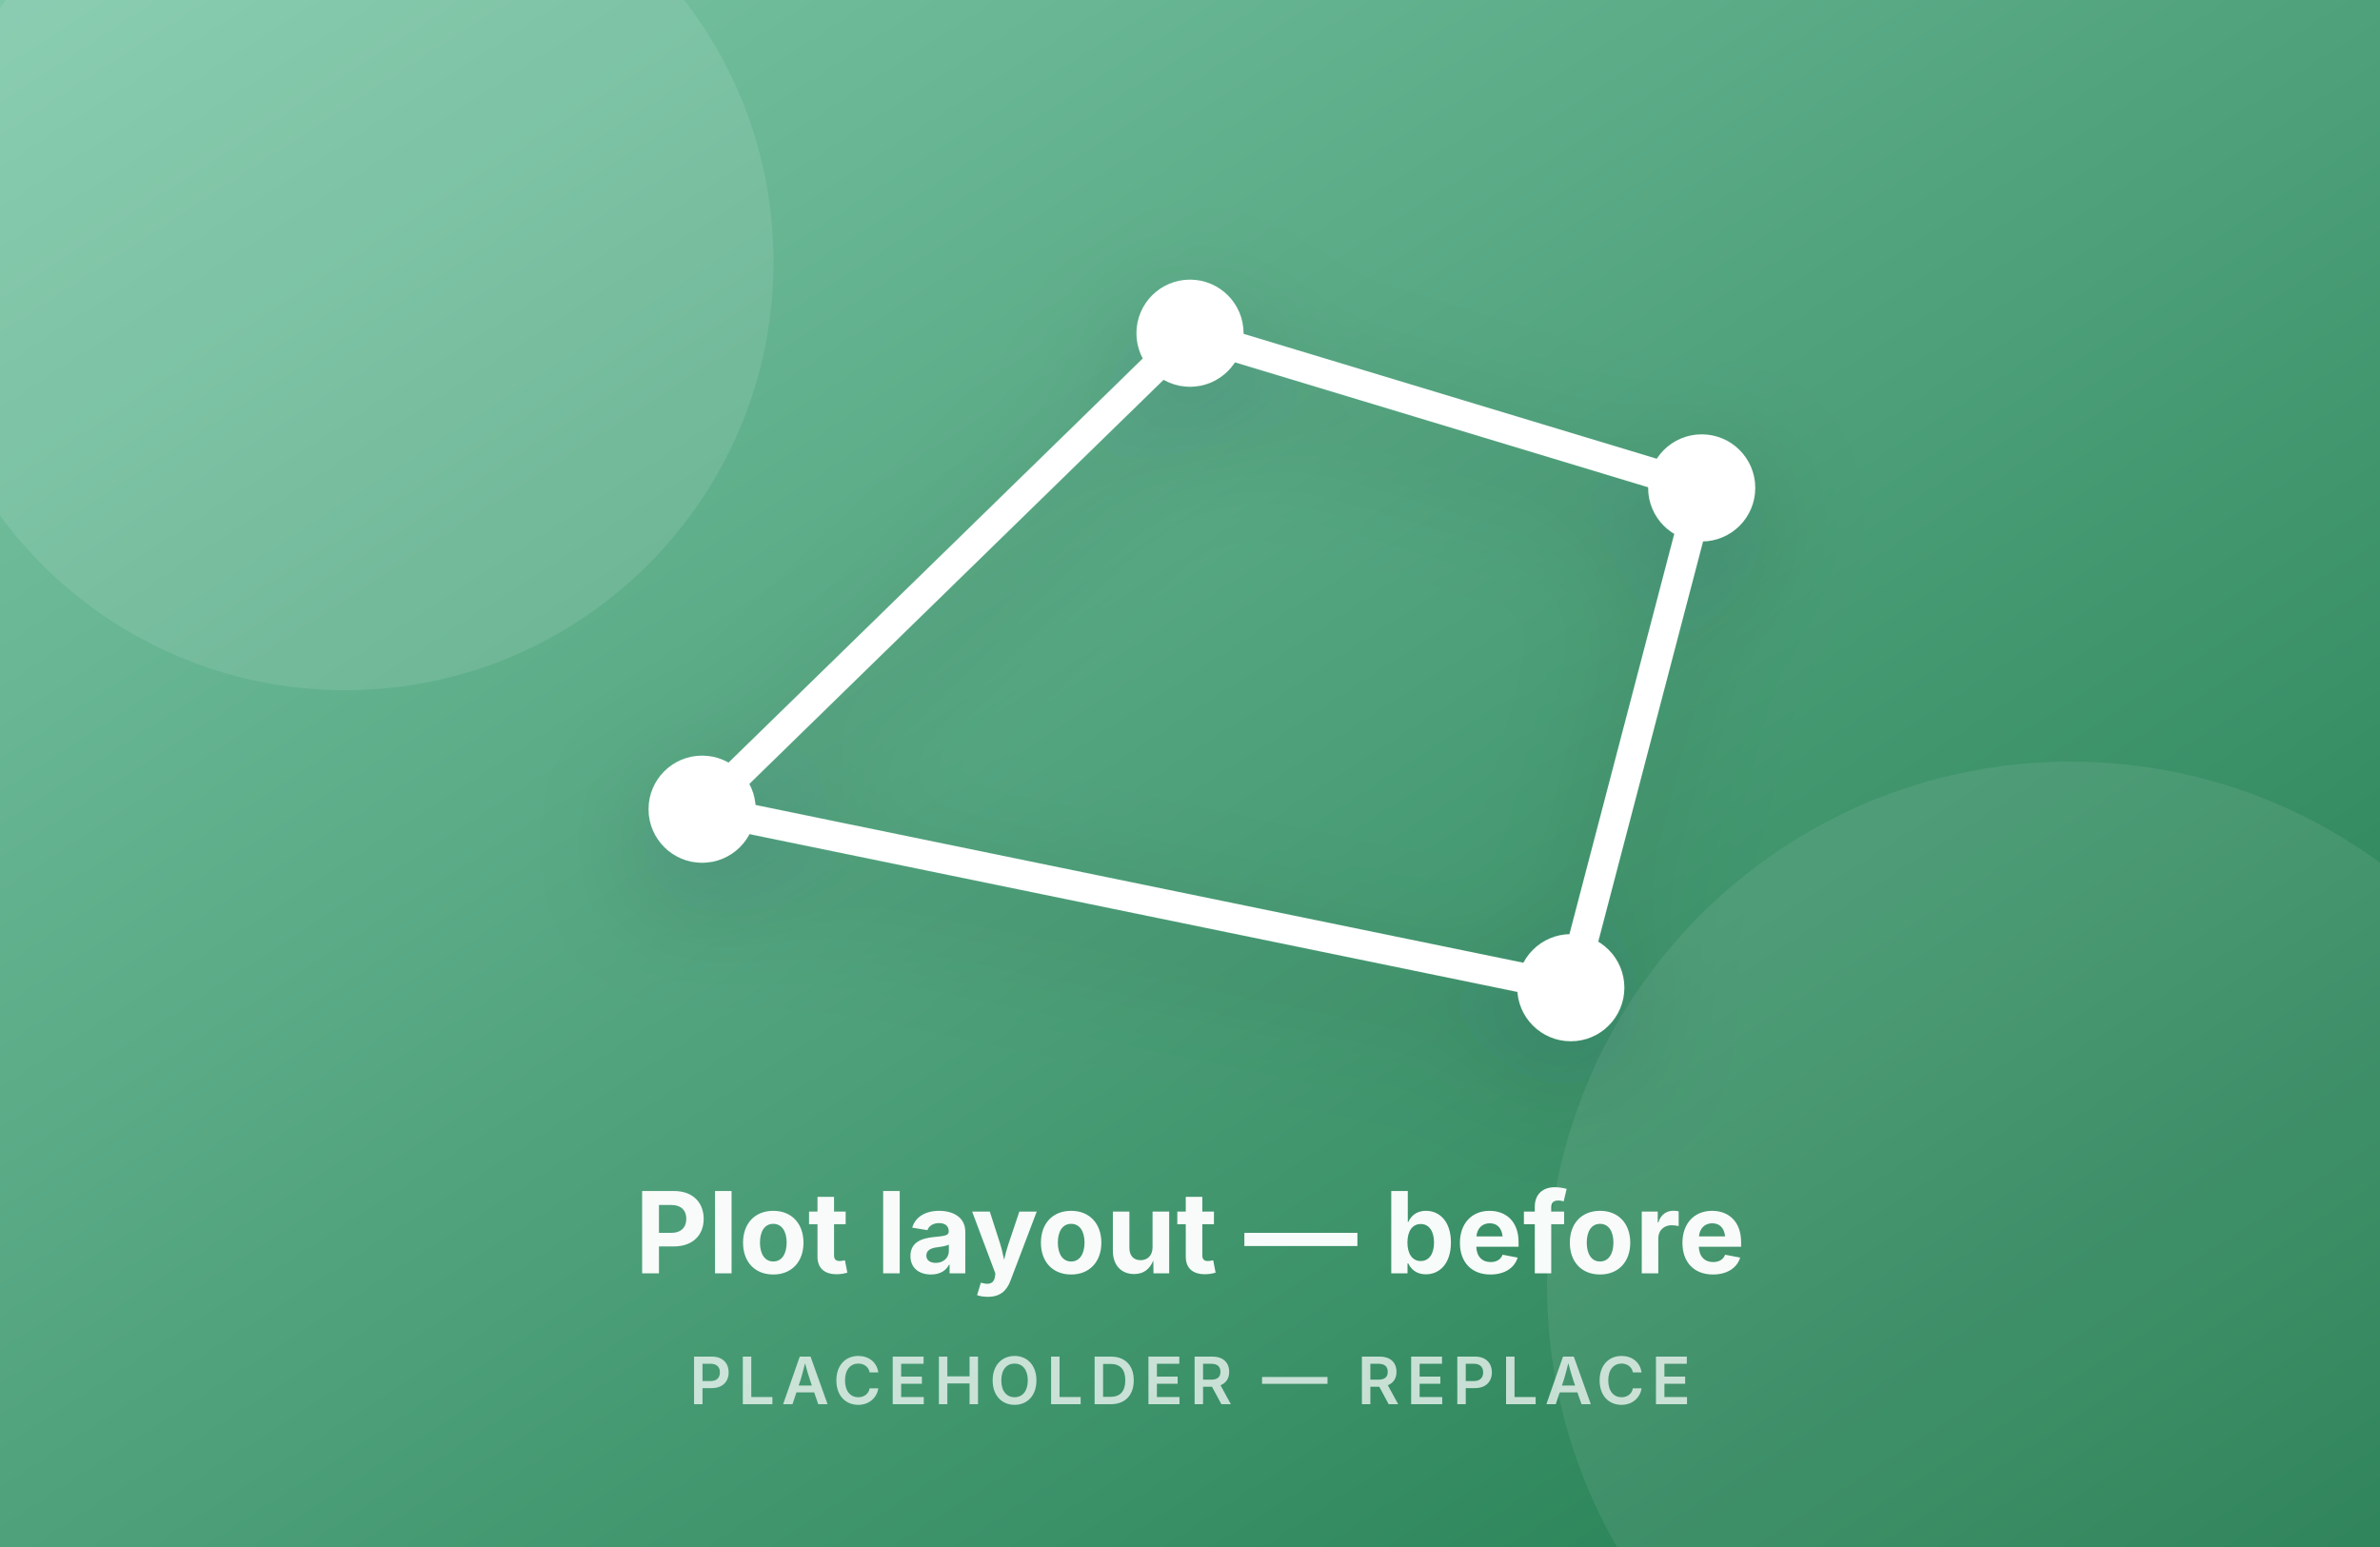
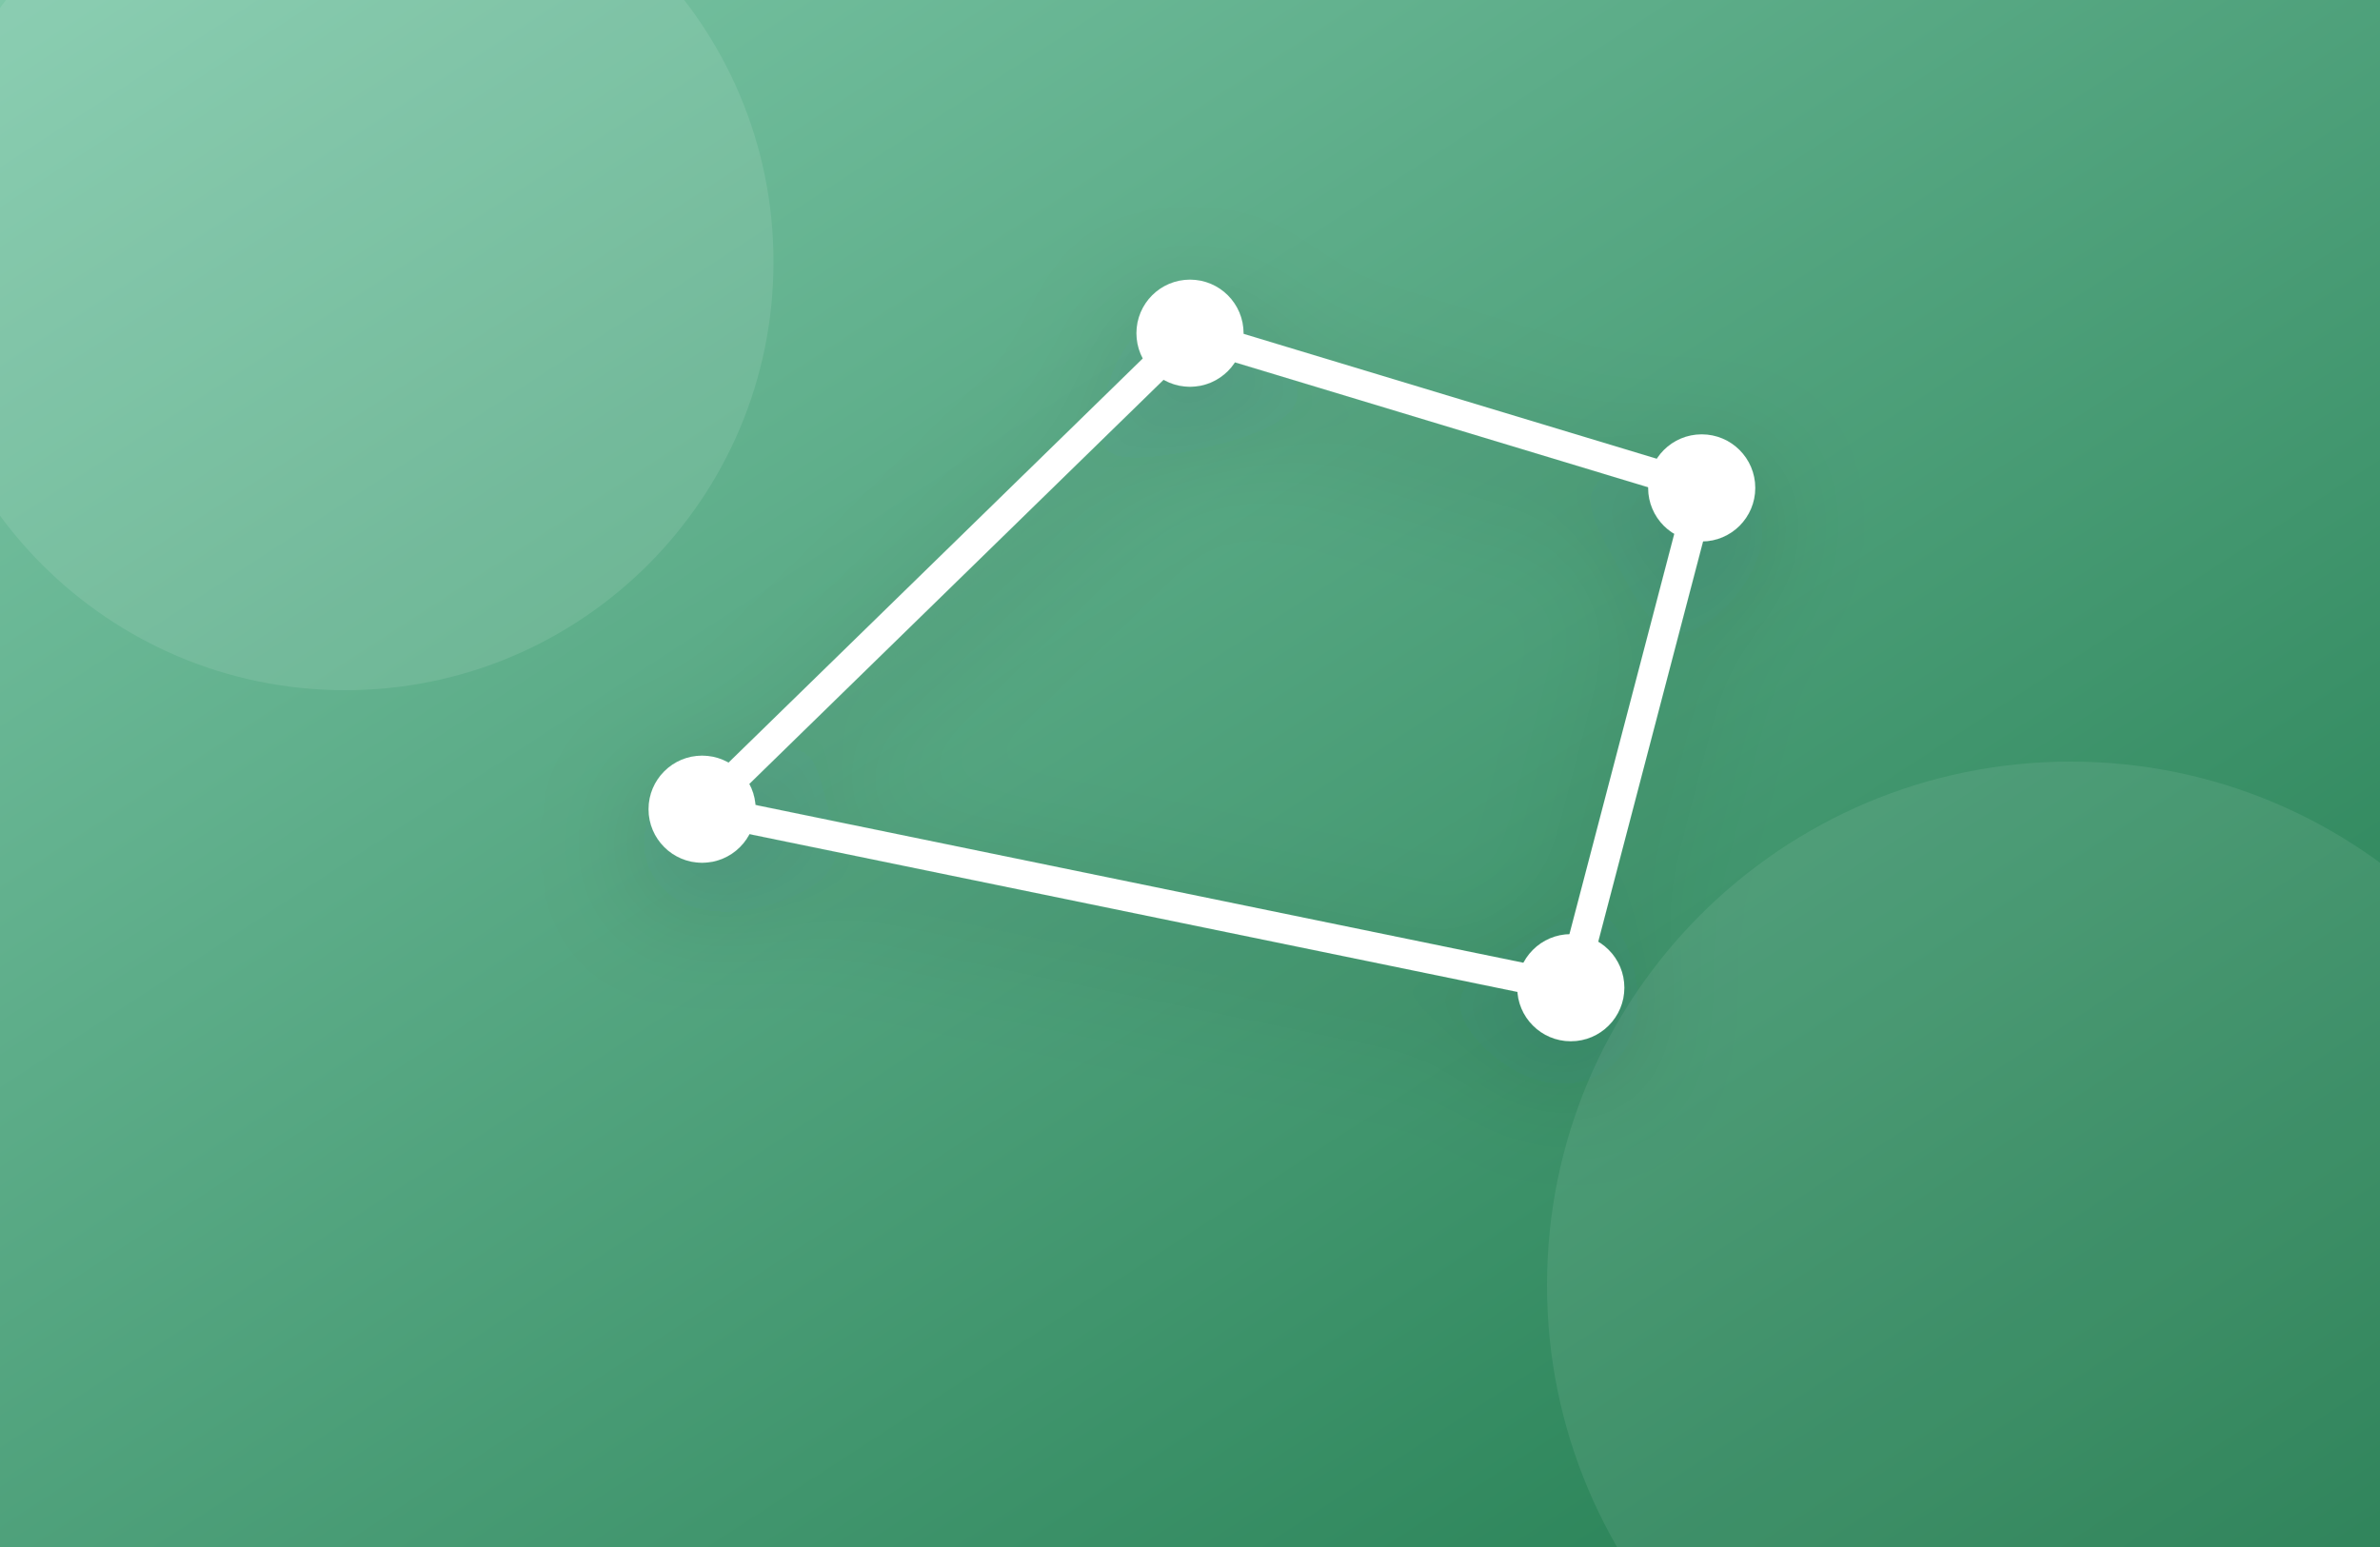
<svg xmlns="http://www.w3.org/2000/svg" viewBox="0 0 400 260" role="img" aria-label="Plot layout — before">
  <defs>
    <linearGradient id="g" x1="0" y1="0" x2="1" y2="1">
      <stop offset="0" stop-color="#7ec8a9" />
      <stop offset="1" stop-color="#1f7a4d" />
    </linearGradient>
    <filter id="s" x="-30%" y="-30%" width="160%" height="160%">
      <feDropShadow dx="0" dy="6" stdDeviation="10" flood-color="#0a2540" flood-opacity="0.18" />
    </filter>
  </defs>
  <style>
    .plot{animation:floatY 4.6s ease-in-out infinite}
    .b1{transform-box:fill-box;transform-origin:center;animation:drift 9s ease-in-out infinite}
    .b2{transform-box:fill-box;transform-origin:center;animation:drift 11s ease-in-out infinite .6s}
    @keyframes floatY{50%{transform:translateY(-6px)}}
    @keyframes drift{50%{transform:translate(5px,-5px) scale(1.05)}}
    @media (prefers-reduced-motion:reduce){.plot,.b1,.b2{animation:none}}
  </style>
  <rect width="400" height="260" fill="url(#g)" />
  <circle class="b1" cx="58" cy="44" r="72" fill="#fff" opacity=".10" />
  <circle class="b2" cx="348" cy="216" r="88" fill="#fff" opacity=".08" />
  <g transform="translate(104 48)">
    <g class="plot" filter="url(#s)">
      <g stroke="#fff" stroke-width="5" fill="none" stroke-linejoin="round">
        <path d="M14 88 L96 8 L182 34 L160 118 Z" />
      </g>
      <g fill="#fff">
        <circle cx="14" cy="88" r="9" />
        <circle cx="96" cy="8" r="9" />
        <circle cx="182" cy="34" r="9" />
        <circle cx="160" cy="118" r="9" />
      </g>
    </g>
  </g>
-   <text x="200" y="214" text-anchor="middle" font-family="Inter,system-ui,sans-serif" font-size="19" font-weight="700" fill="#fff" opacity=".96">Plot layout — before</text>
-   <text x="200" y="236" text-anchor="middle" font-family="Inter,system-ui,sans-serif" font-size="11" font-weight="600" fill="#fff" opacity=".72" letter-spacing="1.1">PLACEHOLDER — REPLACE</text>
</svg>
